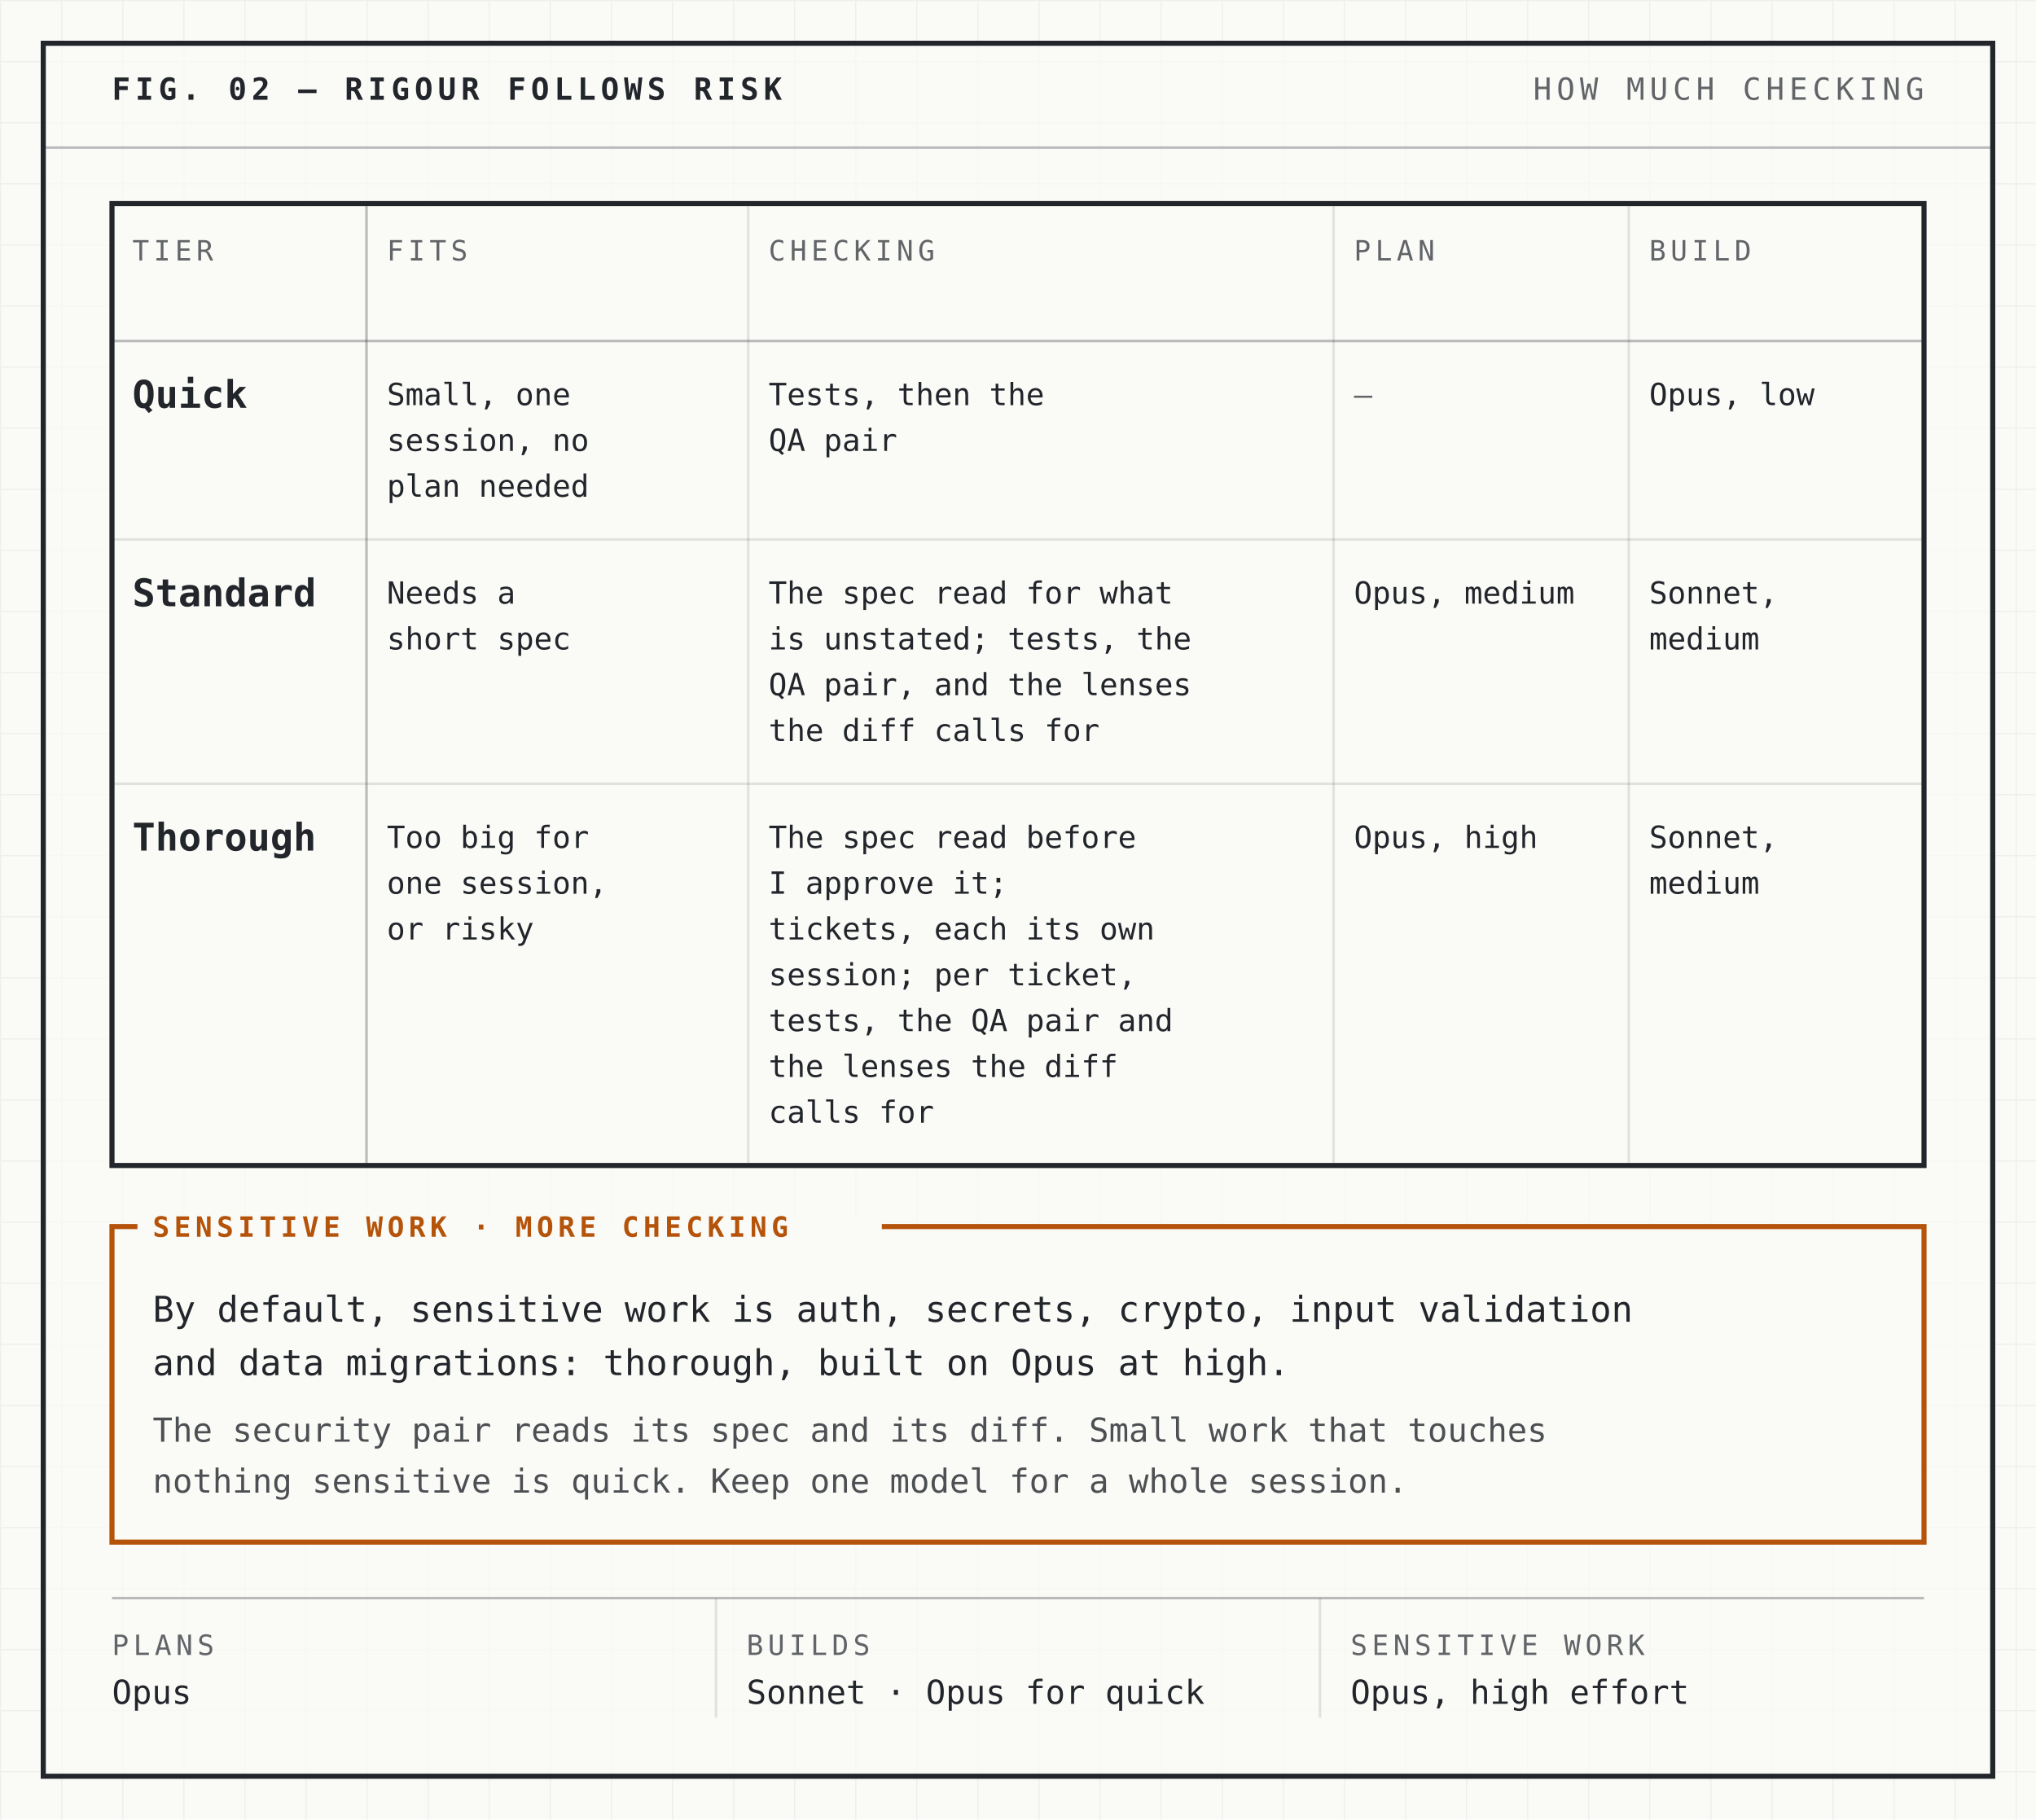
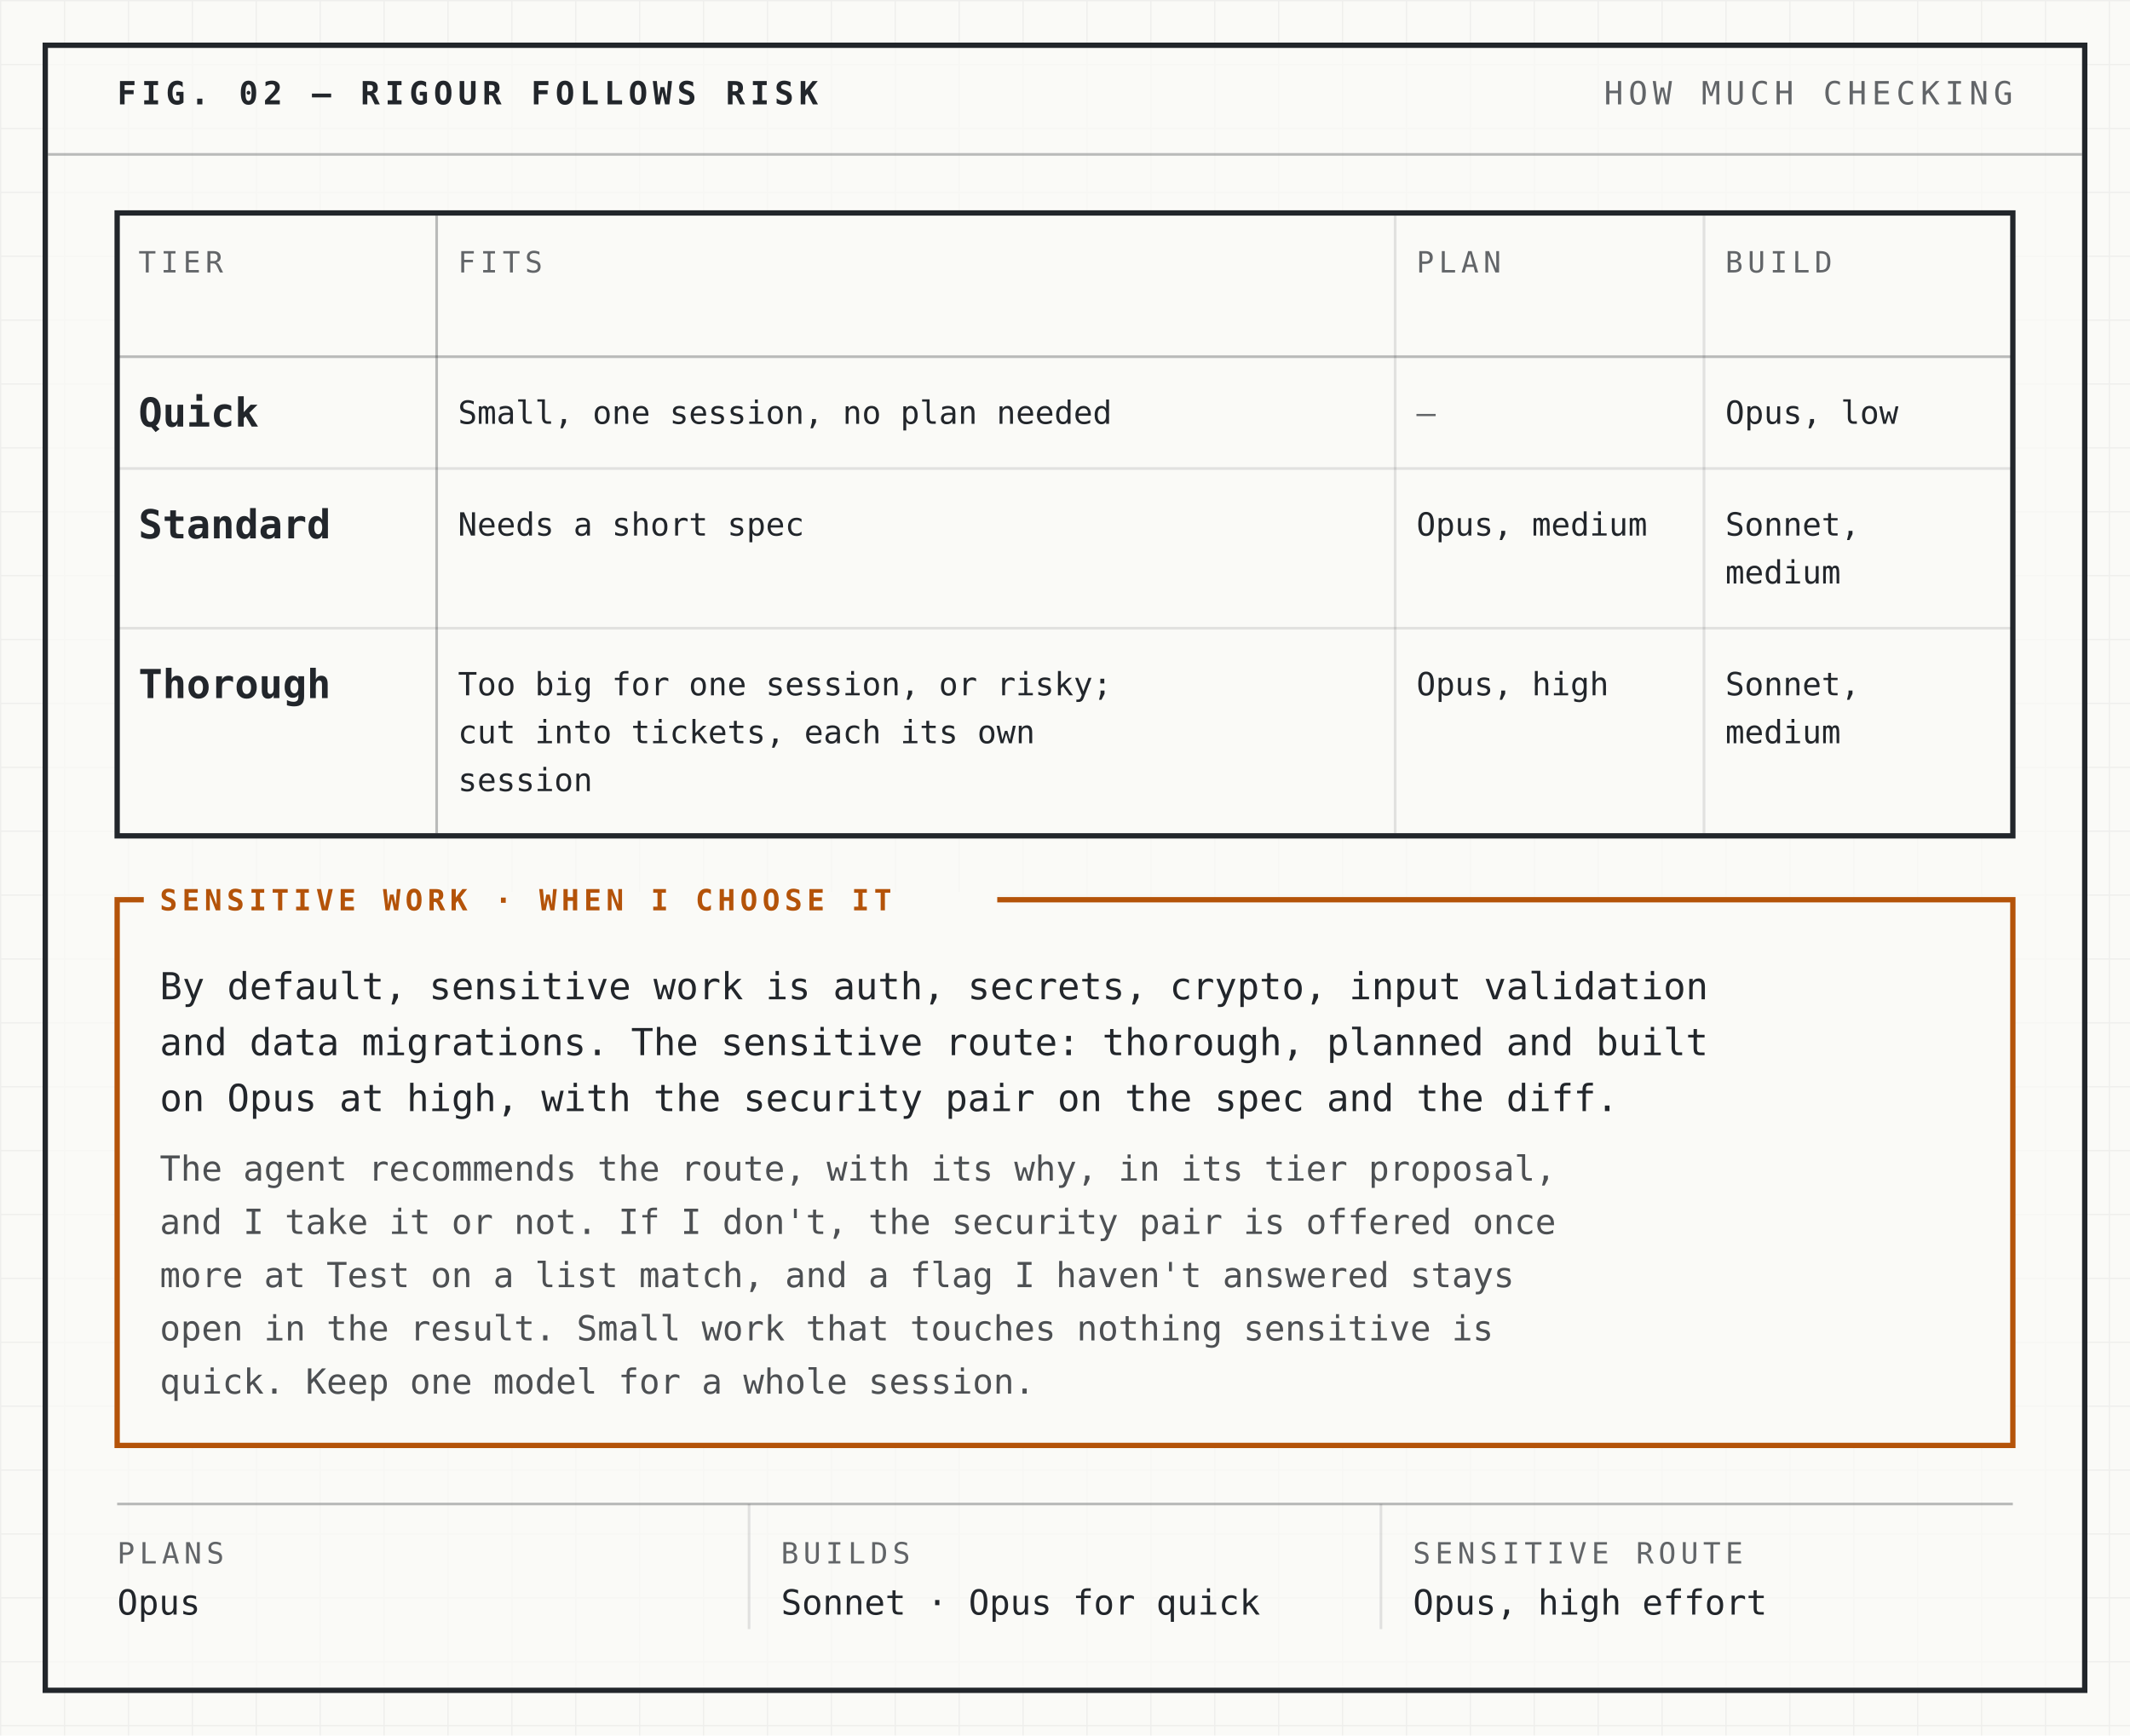
- <svg xmlns="http://www.w3.org/2000/svg" width="800" height="715" viewBox="0 0 800 715" font-family="'IBM Plex Mono', ui-monospace, SFMono-Regular, Menlo, Consolas, monospace" role="img">
-   <rect width="800" height="715" fill="#fafaf7" />
+ <svg xmlns="http://www.w3.org/2000/svg" width="800" height="652" viewBox="0 0 800 652" font-family="'IBM Plex Mono', ui-monospace, SFMono-Regular, Menlo, Consolas, monospace" role="img">
+   <rect width="800" height="652" fill="#fafaf7" />
  <defs>
    <pattern id="grid" width="24" height="24" patternUnits="userSpaceOnUse">
      <path d="M24 0H0V24" fill="none" stroke="#22262b" stroke-opacity="0.05" stroke-width="1" />
    </pattern>
  </defs>
-   <rect width="800" height="715" fill="url(#grid)" />
-   <rect x="17" y="17" width="766" height="681" fill="#fafaf7" fill-opacity="0.72" stroke="#22262b" stroke-width="2" />
+   <rect width="800" height="652" fill="url(#grid)" />
+   <rect x="17" y="17" width="766" height="618" fill="#fafaf7" fill-opacity="0.72" stroke="#22262b" stroke-width="2" />
  <text x="44" y="39.2" font-size="12" font-weight="600" letter-spacing="1.92" fill="#22262b">FIG. 02 — RIGOUR FOLLOWS RISK</text>
  <text x="756" y="39.2" font-size="12" letter-spacing="1.92" text-anchor="end" fill="#22262b" fill-opacity="0.7">HOW MUCH CHECKING</text>
  <line x1="18" y1="58" x2="782" y2="58" stroke="#22262b" stroke-opacity="0.3" stroke-width="1" />
-   <rect x="44" y="80" width="712" height="378" fill="#fafaf7" stroke="#22262b" stroke-width="2" />
+   <rect x="44" y="80" width="712" height="234" fill="#fafaf7" stroke="#22262b" stroke-width="2" />
  <text x="52" y="102.35" font-size="11" letter-spacing="1.76" fill="#22262b" fill-opacity="0.7">TIER</text>
-   <text x="152" y="102.35" font-size="11" letter-spacing="1.76" fill="#22262b" fill-opacity="0.7">FITS</text>
-   <text x="302" y="102.35" font-size="11" letter-spacing="1.76" fill="#22262b" fill-opacity="0.7">CHECKING</text>
+   <text x="172" y="102.35" font-size="11" letter-spacing="1.76" fill="#22262b" fill-opacity="0.7">FITS</text>
  <text x="532" y="102.35" font-size="11" letter-spacing="1.76" fill="#22262b" fill-opacity="0.7">PLAN</text>
  <text x="648" y="102.35" font-size="11" letter-spacing="1.76" fill="#22262b" fill-opacity="0.7">BUILD</text>
  <line x1="44" y1="134" x2="756" y2="134" stroke="#22262b" stroke-opacity="0.3" stroke-width="1" />
  <text x="52" y="160.25" font-size="15" font-weight="600" fill="#22262b">Quick</text>
-   <text x="152" y="159.2" font-size="12" fill="#22262b">Small, one</text>
-   <text x="152" y="177.2" font-size="12" fill="#22262b">session, no</text>
-   <text x="152" y="195.2" font-size="12" fill="#22262b">plan needed</text>
-   <text x="302" y="159.2" font-size="12" fill="#22262b">Tests, then the</text>
-   <text x="302" y="177.2" font-size="12" fill="#22262b">QA pair</text>
+   <text x="172" y="159.2" font-size="12" fill="#22262b">Small, one session, no plan needed</text>
  <text x="532" y="159.2" font-size="12" fill="#22262b" fill-opacity="0.7">—</text>
  <text x="648" y="159.2" font-size="12" fill="#22262b">Opus, low</text>
-   <line x1="44" y1="212" x2="756" y2="212" stroke="#22262b" stroke-opacity="0.12" stroke-width="1" />
-   <text x="52" y="238.25" font-size="15" font-weight="600" fill="#22262b">Standard</text>
-   <text x="152" y="237.2" font-size="12" fill="#22262b">Needs a</text>
-   <text x="152" y="255.2" font-size="12" fill="#22262b">short spec</text>
-   <text x="302" y="237.2" font-size="12" fill="#22262b">The spec read for what</text>
-   <text x="302" y="255.2" font-size="12" fill="#22262b">is unstated; tests, the</text>
-   <text x="302" y="273.2" font-size="12" fill="#22262b">QA pair, and the lenses</text>
-   <text x="302" y="291.2" font-size="12" fill="#22262b">the diff calls for</text>
-   <text x="532" y="237.2" font-size="12" fill="#22262b">Opus, medium</text>
-   <text x="648" y="237.2" font-size="12" fill="#22262b">Sonnet,</text>
-   <text x="648" y="255.2" font-size="12" fill="#22262b">medium</text>
-   <line x1="44" y1="308" x2="756" y2="308" stroke="#22262b" stroke-opacity="0.12" stroke-width="1" />
-   <text x="52" y="334.25" font-size="15" font-weight="600" fill="#22262b">Thorough</text>
-   <text x="152" y="333.2" font-size="12" fill="#22262b">Too big for</text>
-   <text x="152" y="351.2" font-size="12" fill="#22262b">one session,</text>
-   <text x="152" y="369.2" font-size="12" fill="#22262b">or risky</text>
-   <text x="302" y="333.2" font-size="12" fill="#22262b">The spec read before</text>
-   <text x="302" y="351.2" font-size="12" fill="#22262b">I approve it;</text>
-   <text x="302" y="369.2" font-size="12" fill="#22262b">tickets, each its own</text>
-   <text x="302" y="387.2" font-size="12" fill="#22262b">session; per ticket,</text>
-   <text x="302" y="405.2" font-size="12" fill="#22262b">tests, the QA pair and</text>
-   <text x="302" y="423.2" font-size="12" fill="#22262b">the lenses the diff</text>
-   <text x="302" y="441.2" font-size="12" fill="#22262b">calls for</text>
-   <text x="532" y="333.2" font-size="12" fill="#22262b">Opus, high</text>
-   <text x="648" y="333.2" font-size="12" fill="#22262b">Sonnet,</text>
-   <text x="648" y="351.2" font-size="12" fill="#22262b">medium</text>
-   <line x1="144" y1="81" x2="144" y2="457" stroke="#22262b" stroke-opacity="0.3" stroke-width="1" />
-   <line x1="294" y1="81" x2="294" y2="457" stroke="#22262b" stroke-opacity="0.12" stroke-width="1" />
-   <line x1="524" y1="81" x2="524" y2="457" stroke="#22262b" stroke-opacity="0.12" stroke-width="1" />
-   <line x1="640" y1="81" x2="640" y2="457" stroke="#22262b" stroke-opacity="0.12" stroke-width="1" />
-   <rect x="44" y="482" width="712" height="124" fill="#fafaf7" stroke="#b45309" stroke-width="2" />
-   <rect x="54" y="479" width="292.5" height="6" fill="#fafaf7" />
-   <text x="60" y="486" font-size="11" font-weight="600" letter-spacing="1.76" fill="#b45309">SENSITIVE WORK · MORE CHECKING</text>
-   <text x="60" y="519.4" font-size="14" fill="#22262b">By default, sensitive work is auth, secrets, crypto, input validation</text>
-   <text x="60" y="540.4" font-size="14" fill="#22262b">and data migrations: thorough, built on Opus at high.</text>
-   <text x="60" y="566.55" font-size="13" fill="#22262b" fill-opacity="0.8">The security pair reads its spec and its diff. Small work that touches</text>
-   <text x="60" y="586.55" font-size="13" fill="#22262b" fill-opacity="0.8">nothing sensitive is quick. Keep one model for a whole session.</text>
-   <line x1="44" y1="628" x2="756" y2="628" stroke="#22262b" stroke-opacity="0.3" stroke-width="1" />
-   <text x="44" y="650.35" font-size="11" letter-spacing="1.76" fill="#22262b" fill-opacity="0.7">PLANS</text>
-   <text x="44" y="669.55" font-size="13" font-weight="500" fill="#22262b">Opus</text>
-   <line x1="281.33" y1="628" x2="281.33" y2="675" stroke="#22262b" stroke-opacity="0.12" stroke-width="1" />
-   <text x="293.33" y="650.35" font-size="11" letter-spacing="1.76" fill="#22262b" fill-opacity="0.7">BUILDS</text>
-   <text x="293.33" y="669.55" font-size="13" font-weight="500" fill="#22262b">Sonnet · Opus for quick</text>
-   <line x1="518.67" y1="628" x2="518.67" y2="675" stroke="#22262b" stroke-opacity="0.12" stroke-width="1" />
-   <text x="530.67" y="650.35" font-size="11" letter-spacing="1.76" fill="#22262b" fill-opacity="0.7">SENSITIVE WORK</text>
-   <text x="530.67" y="669.55" font-size="13" font-weight="500" fill="#22262b">Opus, high effort</text>
+   <line x1="44" y1="176" x2="756" y2="176" stroke="#22262b" stroke-opacity="0.12" stroke-width="1" />
+   <text x="52" y="202.25" font-size="15" font-weight="600" fill="#22262b">Standard</text>
+   <text x="172" y="201.2" font-size="12" fill="#22262b">Needs a short spec</text>
+   <text x="532" y="201.2" font-size="12" fill="#22262b">Opus, medium</text>
+   <text x="648" y="201.2" font-size="12" fill="#22262b">Sonnet,</text>
+   <text x="648" y="219.2" font-size="12" fill="#22262b">medium</text>
+   <line x1="44" y1="236" x2="756" y2="236" stroke="#22262b" stroke-opacity="0.12" stroke-width="1" />
+   <text x="52" y="262.25" font-size="15" font-weight="600" fill="#22262b">Thorough</text>
+   <text x="172" y="261.2" font-size="12" fill="#22262b">Too big for one session, or risky;</text>
+   <text x="172" y="279.2" font-size="12" fill="#22262b">cut into tickets, each its own</text>
+   <text x="172" y="297.2" font-size="12" fill="#22262b">session</text>
+   <text x="532" y="261.2" font-size="12" fill="#22262b">Opus, high</text>
+   <text x="648" y="261.2" font-size="12" fill="#22262b">Sonnet,</text>
+   <text x="648" y="279.2" font-size="12" fill="#22262b">medium</text>
+   <line x1="164" y1="81" x2="164" y2="313" stroke="#22262b" stroke-opacity="0.3" stroke-width="1" />
+   <line x1="524" y1="81" x2="524" y2="313" stroke="#22262b" stroke-opacity="0.12" stroke-width="1" />
+   <line x1="640" y1="81" x2="640" y2="313" stroke="#22262b" stroke-opacity="0.12" stroke-width="1" />
+   <rect x="44" y="338" width="712" height="205" fill="#fafaf7" stroke="#b45309" stroke-width="2" />
+   <rect x="54" y="335" width="320.55" height="6" fill="#fafaf7" />
+   <text x="60" y="342" font-size="11" font-weight="600" letter-spacing="1.76" fill="#b45309">SENSITIVE WORK · WHEN I CHOOSE IT</text>
+   <text x="60" y="375.4" font-size="14" fill="#22262b">By default, sensitive work is auth, secrets, crypto, input validation</text>
+   <text x="60" y="396.4" font-size="14" fill="#22262b">and data migrations. The sensitive route: thorough, planned and built</text>
+   <text x="60" y="417.4" font-size="14" fill="#22262b">on Opus at high, with the security pair on the spec and the diff.</text>
+   <text x="60" y="443.55" font-size="13" fill="#22262b" fill-opacity="0.8">The agent recommends the route, with its why, in its tier proposal,</text>
+   <text x="60" y="463.55" font-size="13" fill="#22262b" fill-opacity="0.8">and I take it or not. If I don't, the security pair is offered once</text>
+   <text x="60" y="483.55" font-size="13" fill="#22262b" fill-opacity="0.8">more at Test on a list match, and a flag I haven't answered stays</text>
+   <text x="60" y="503.55" font-size="13" fill="#22262b" fill-opacity="0.8">open in the result. Small work that touches nothing sensitive is</text>
+   <text x="60" y="523.55" font-size="13" fill="#22262b" fill-opacity="0.8">quick. Keep one model for a whole session.</text>
+   <line x1="44" y1="565" x2="756" y2="565" stroke="#22262b" stroke-opacity="0.3" stroke-width="1" />
+   <text x="44" y="587.35" font-size="11" letter-spacing="1.76" fill="#22262b" fill-opacity="0.7">PLANS</text>
+   <text x="44" y="606.55" font-size="13" font-weight="500" fill="#22262b">Opus</text>
+   <line x1="281.33" y1="565" x2="281.33" y2="612" stroke="#22262b" stroke-opacity="0.12" stroke-width="1" />
+   <text x="293.33" y="587.35" font-size="11" letter-spacing="1.76" fill="#22262b" fill-opacity="0.7">BUILDS</text>
+   <text x="293.33" y="606.55" font-size="13" font-weight="500" fill="#22262b">Sonnet · Opus for quick</text>
+   <line x1="518.67" y1="565" x2="518.67" y2="612" stroke="#22262b" stroke-opacity="0.12" stroke-width="1" />
+   <text x="530.67" y="587.35" font-size="11" letter-spacing="1.76" fill="#22262b" fill-opacity="0.7">SENSITIVE ROUTE</text>
+   <text x="530.67" y="606.55" font-size="13" font-weight="500" fill="#22262b">Opus, high effort</text>
</svg>
